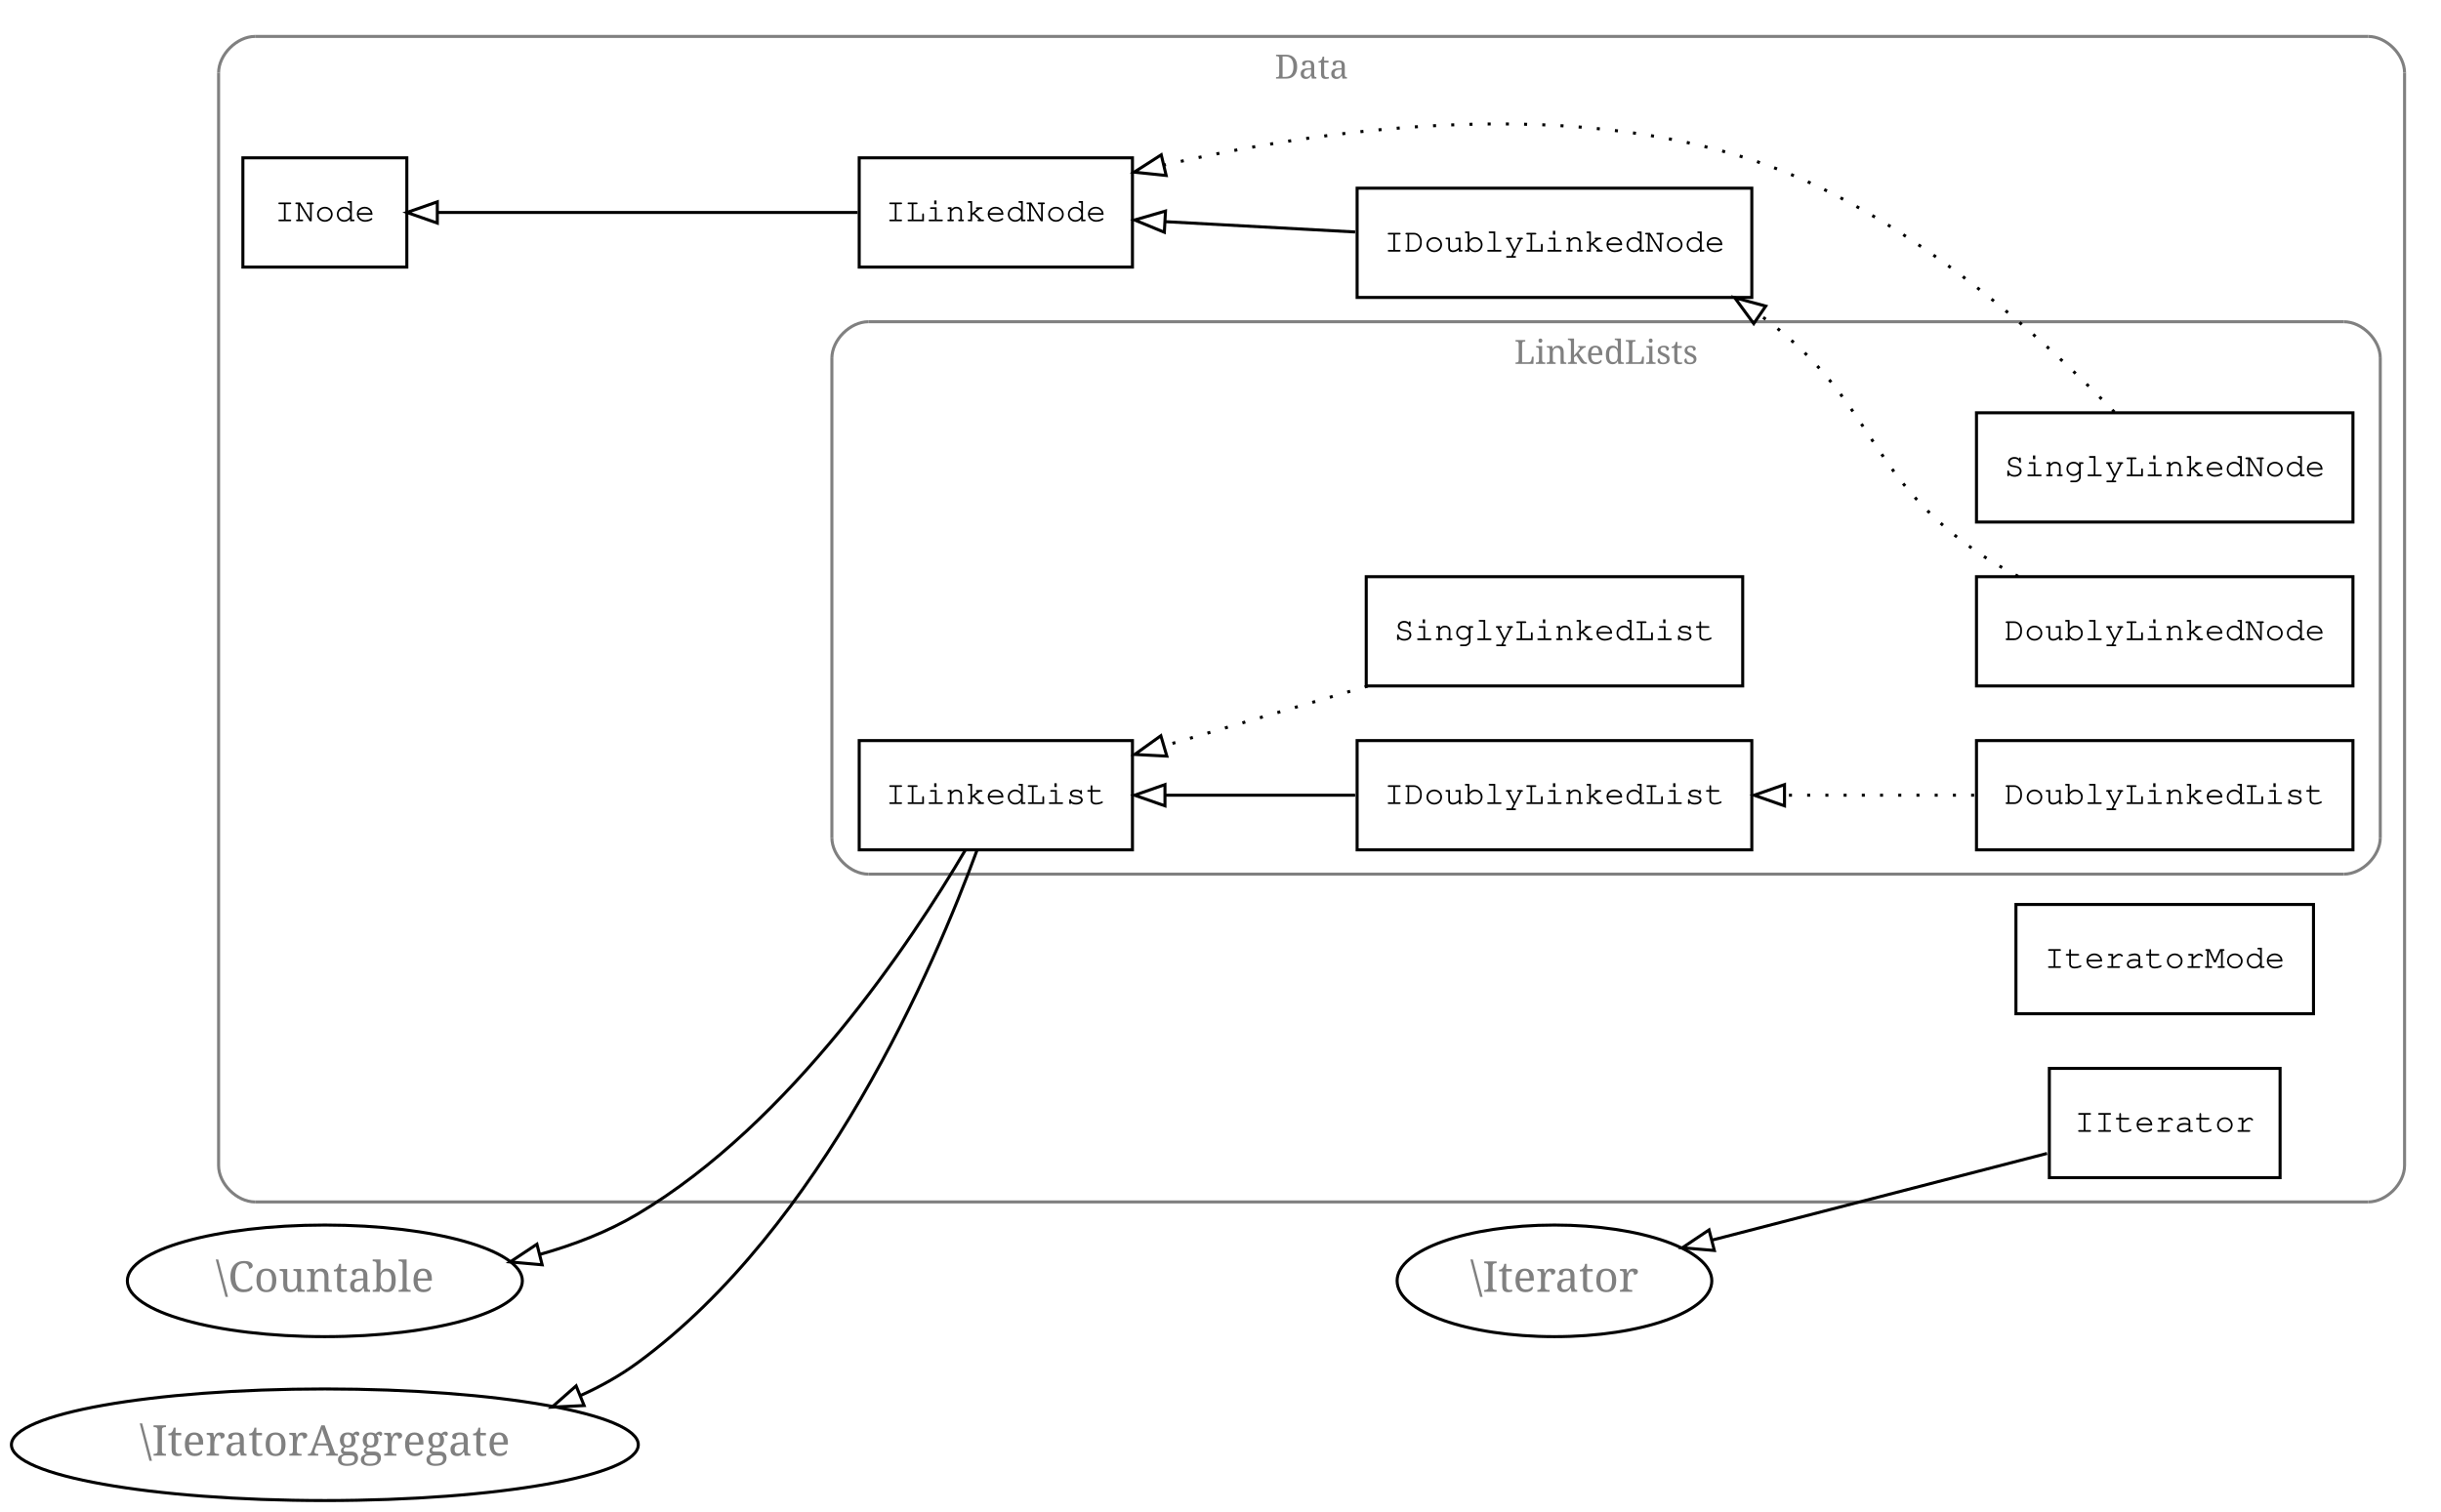
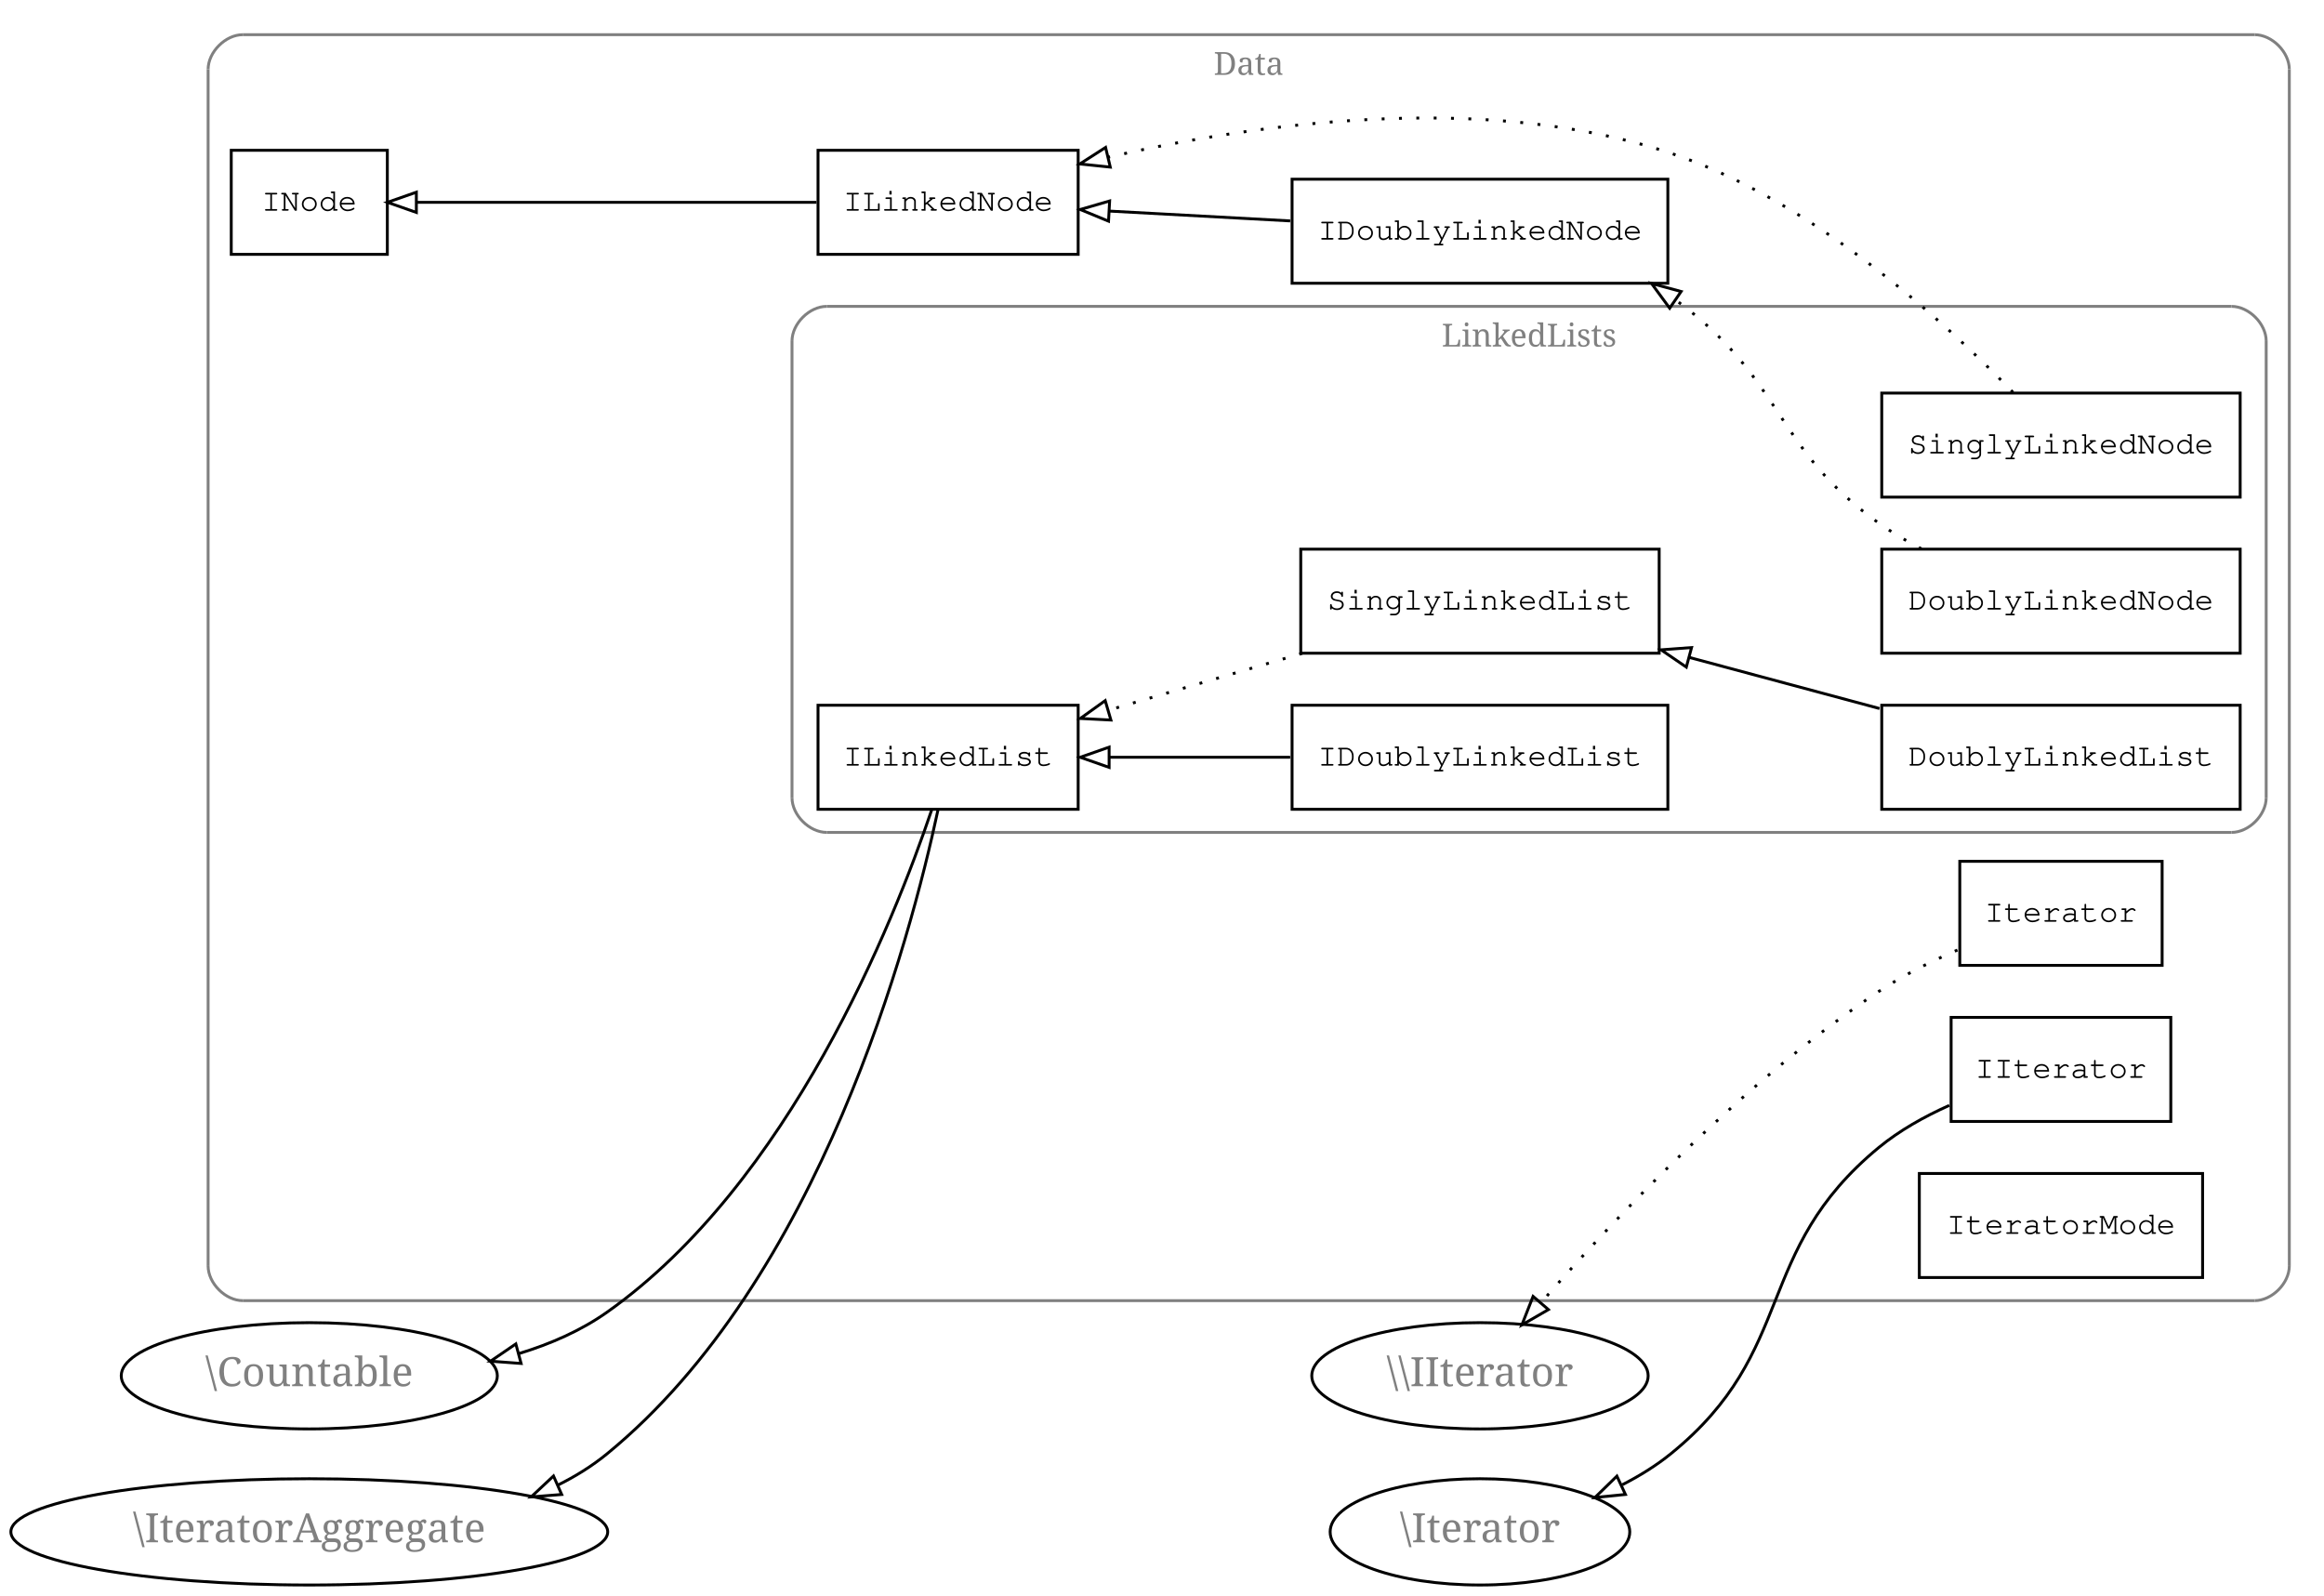
- <svg xmlns="http://www.w3.org/2000/svg" xmlns:xlink="http://www.w3.org/1999/xlink" width="804pt" height="498pt" viewBox="0.00 0.00 804.00 498.00">
-   <g id="graph1" class="graph" transform="scale(1 1) rotate(0) translate(4 494)">
-     <polygon fill="white" stroke="white" points="-4,5 -4,-494 801,-494 801,5 -4,5" />
+ <svg xmlns="http://www.w3.org/2000/svg" xmlns:xlink="http://www.w3.org/1999/xlink" width="804pt" height="552pt" viewBox="0.00 0.00 804.00 552.00">
+   <g id="graph1" class="graph" transform="scale(1 1) rotate(0) translate(4 548)">
+     <polygon fill="white" stroke="white" points="-4,5 -4,-548 801,-548 801,5 -4,5" />
    <g id="graph2" class="cluster">
      <polyline fill="none" stroke="gray" points="80,-98 776,-98 " />
      <path fill="none" stroke="gray" d="M776,-98C782,-98 788,-104 788,-110" />
-       <polyline fill="none" stroke="gray" points="788,-110 788,-470 " />
-       <path fill="none" stroke="gray" d="M788,-470C788,-476 782,-482 776,-482" />
-       <polyline fill="none" stroke="gray" points="776,-482 80,-482 " />
-       <path fill="none" stroke="gray" d="M80,-482C74,-482 68,-476 68,-470" />
-       <polyline fill="none" stroke="gray" points="68,-470 68,-110 " />
+       <polyline fill="none" stroke="gray" points="788,-110 788,-524 " />
+       <path fill="none" stroke="gray" d="M788,-524C788,-530 782,-536 776,-536" />
+       <polyline fill="none" stroke="gray" points="776,-536 80,-536 " />
+       <path fill="none" stroke="gray" d="M80,-536C74,-536 68,-530 68,-524" />
+       <polyline fill="none" stroke="gray" points="68,-524 68,-110 " />
      <path fill="none" stroke="gray" d="M68,-110C68,-104 74,-98 80,-98" />
-       <text text-anchor="middle" x="428" y="-468.1" font-family="Times Roman,serif" font-size="11.00" fill="gray">Data</text>
+       <text text-anchor="middle" x="428" y="-522.1" font-family="Times Roman,serif" font-size="11.00" fill="gray">Data</text>
    </g>
    <g id="graph3" class="cluster">
-       <polyline fill="none" stroke="gray" points="282,-206 768,-206 " />
-       <path fill="none" stroke="gray" d="M768,-206C774,-206 780,-212 780,-218" />
-       <polyline fill="none" stroke="gray" points="780,-218 780,-376 " />
-       <path fill="none" stroke="gray" d="M780,-376C780,-382 774,-388 768,-388" />
-       <polyline fill="none" stroke="gray" points="768,-388 282,-388 " />
-       <path fill="none" stroke="gray" d="M282,-388C276,-388 270,-382 270,-376" />
-       <polyline fill="none" stroke="gray" points="270,-376 270,-218 " />
-       <path fill="none" stroke="gray" d="M270,-218C270,-212 276,-206 282,-206" />
-       <text text-anchor="middle" x="525" y="-374.1" font-family="Times Roman,serif" font-size="11.00" fill="gray">LinkedLists</text>
+       <polyline fill="none" stroke="gray" points="282,-260 768,-260 " />
+       <path fill="none" stroke="gray" d="M768,-260C774,-260 780,-266 780,-272" />
+       <polyline fill="none" stroke="gray" points="780,-272 780,-430 " />
+       <path fill="none" stroke="gray" d="M780,-430C780,-436 774,-442 768,-442" />
+       <polyline fill="none" stroke="gray" points="768,-442 282,-442 " />
+       <path fill="none" stroke="gray" d="M282,-442C276,-442 270,-436 270,-430" />
+       <polyline fill="none" stroke="gray" points="270,-430 270,-272 " />
+       <path fill="none" stroke="gray" d="M270,-272C270,-266 276,-260 282,-260" />
+       <text text-anchor="middle" x="525" y="-428.1" font-family="Times Roman,serif" font-size="11.00" fill="gray">LinkedLists</text>
    </g>
    <g id="node3" class="node">
+       <a xlink:href="LinkedLists.DoublyLinkedNode.html" xlink:title="DoublyLinkedNode" target="_parent">
+         <polygon fill="none" stroke="black" points="771,-358 647,-358 647,-322 771,-322 771,-358" />
+         <text text-anchor="middle" x="709" y="-337.1" font-family="Courier,monospace" font-size="11.00">DoublyLinkedNode</text>
+       </a>
+     </g>
+     <g id="node9" class="node">
+       <a xlink:href="IDoublyLinkedNode.html" xlink:title="IDoublyLinkedNode" target="_parent">
+         <polygon fill="none" stroke="black" points="573,-486 443,-486 443,-450 573,-450 573,-486" />
+         <text text-anchor="middle" x="508" y="-465.1" font-family="Courier,monospace" font-size="11.00">IDoublyLinkedNode</text>
+       </a>
+     </g>
+     <g id="edge18" class="edge">
+       <path fill="none" stroke="black" stroke-dasharray="1,5" d="M660.704,-358.122C655.565,-360.796 650.557,-363.758 646,-367 609.86,-392.708 613.153,-416.692 575.948,-444.03" />
+       <polygon fill="none" stroke="black" points="573.633,-441.374 567.366,-449.916 577.592,-447.147 573.633,-441.374" />
+     </g>
+     <g id="node4" class="node">
      <a xlink:href="LinkedLists.ILinkedList.html" xlink:title="ILinkedList" target="_parent">
-         <polygon fill="none" stroke="black" points="369,-250 279,-250 279,-214 369,-214 369,-250" />
-         <text text-anchor="middle" x="324" y="-229.1" font-family="Courier,monospace" font-size="11.00">ILinkedList</text>
+         <polygon fill="none" stroke="black" points="369,-304 279,-304 279,-268 369,-268 369,-304" />
+         <text text-anchor="middle" x="324" y="-283.1" font-family="Courier,monospace" font-size="11.00">ILinkedList</text>
      </a>
    </g>
    <g id="node16" class="node">
      <ellipse fill="none" stroke="black" cx="103" cy="-72" rx="65.054" ry="18.385" />
      <text text-anchor="middle" x="103" y="-68.4" font-family="Times Roman,serif" font-size="14.00" fill="gray">\Countable</text>
    </g>
-     <g id="edge6" class="edge">
-       <path fill="none" stroke="black" d="M313.943,-213.899C296.268,-183.887 256.654,-124.15 206,-94 196.217,-88.177 185.1,-83.885 173.877,-80.724" />
-       <polygon fill="none" stroke="black" points="174.571,-77.289 164.018,-78.227 172.852,-84.075 174.571,-77.289" />
+     <g id="edge4" class="edge">
+       <path fill="none" stroke="black" d="M318.317,-267.783C305.258,-229.11 269.271,-138.701 206,-94 196.967,-87.618 186.453,-83.024 175.662,-79.729" />
+       <polygon fill="none" stroke="black" points="176.274,-76.269 165.708,-77.054 174.457,-83.029 176.274,-76.269" />
    </g>
    <g id="node18" class="node">
      <ellipse fill="none" stroke="black" cx="103" cy="-18" rx="103.238" ry="18.385" />
      <text text-anchor="middle" x="103" y="-14.4" font-family="Times Roman,serif" font-size="14.00" fill="gray">\IteratorAggregate</text>
    </g>
-     <g id="edge8" class="edge">
-       <path fill="none" stroke="black" d="M317.808,-213.901C304,-176.334 267.012,-89.684 206,-45 200.207,-40.757 193.8,-37.18 187.1,-34.165" />
-       <polygon fill="none" stroke="black" points="188.393,-30.913 177.811,-30.391 185.758,-37.398 188.393,-30.913" />
-     </g>
-     <g id="node4" class="node">
-       <a xlink:href="LinkedLists.SinglyLinkedList.html" xlink:title="SinglyLinkedList" target="_parent">
-         <polygon fill="none" stroke="black" points="570,-304 446,-304 446,-268 570,-268 570,-304" />
-         <text text-anchor="middle" x="508" y="-283.1" font-family="Courier,monospace" font-size="11.00">SinglyLinkedList</text>
-       </a>
-     </g>
-     <g id="edge16" class="edge">
-       <path fill="none" stroke="black" stroke-dasharray="1,5" d="M446.475,-267.944C424.829,-261.591 400.647,-254.494 379.525,-248.295" />
-       <polygon fill="none" stroke="black" points="380.323,-244.882 369.742,-245.424 378.351,-251.599 380.323,-244.882" />
+     <g id="edge6" class="edge">
+       <path fill="none" stroke="black" d="M320.546,-267.99C310.961,-223.067 279.722,-105.342 206,-45 200.81,-40.752 195.022,-37.166 188.91,-34.139" />
+       <polygon fill="none" stroke="black" points="190.317,-30.934 179.756,-30.093 187.487,-37.337 190.317,-30.934" />
    </g>
    <g id="node5" class="node">
-       <a xlink:href="LinkedLists.DoublyLinkedList.html" xlink:title="DoublyLinkedList" target="_parent">
-         <polygon fill="none" stroke="black" points="771,-250 647,-250 647,-214 771,-214 771,-250" />
-         <text text-anchor="middle" x="709" y="-229.1" font-family="Courier,monospace" font-size="11.00">DoublyLinkedList</text>
-       </a>
-     </g>
-     <g id="node8" class="node">
-       <a xlink:href="LinkedLists.IDoublyLinkedList.html" xlink:title="IDoublyLinkedList" target="_parent">
-         <polygon fill="none" stroke="black" points="573,-250 443,-250 443,-214 573,-214 573,-250" />
-         <text text-anchor="middle" x="508" y="-229.1" font-family="Courier,monospace" font-size="11.00">IDoublyLinkedList</text>
-       </a>
-     </g>
-     <g id="edge18" class="edge">
-       <path fill="none" stroke="black" stroke-dasharray="1,5" d="M646.229,-232C626.521,-232 604.549,-232 584.027,-232" />
-       <polygon fill="none" stroke="black" points="583.767,-228.5 573.767,-232 583.767,-235.5 583.767,-228.5" />
-     </g>
-     <g id="node6" class="node">
-       <a xlink:href="LinkedLists.DoublyLinkedNode.html" xlink:title="DoublyLinkedNode" target="_parent">
-         <polygon fill="none" stroke="black" points="771,-304 647,-304 647,-268 771,-268 771,-304" />
-         <text text-anchor="middle" x="709" y="-283.1" font-family="Courier,monospace" font-size="11.00">DoublyLinkedNode</text>
-       </a>
-     </g>
-     <g id="node9" class="node">
-       <a xlink:href="IDoublyLinkedNode.html" xlink:title="IDoublyLinkedNode" target="_parent">
-         <polygon fill="none" stroke="black" points="573,-432 443,-432 443,-396 573,-396 573,-432" />
-         <text text-anchor="middle" x="508" y="-411.1" font-family="Courier,monospace" font-size="11.00">IDoublyLinkedNode</text>
-       </a>
-     </g>
-     <g id="edge20" class="edge">
-       <path fill="none" stroke="black" stroke-dasharray="1,5" d="M660.704,-304.122C655.565,-306.796 650.557,-309.758 646,-313 609.86,-338.708 613.153,-362.692 575.948,-390.03" />
-       <polygon fill="none" stroke="black" points="573.633,-387.374 567.366,-395.916 577.592,-393.147 573.633,-387.374" />
-     </g>
-     <g id="node7" class="node">
      <a xlink:href="LinkedLists.SinglyLinkedNode.html" xlink:title="SinglyLinkedNode" target="_parent">
-         <polygon fill="none" stroke="black" points="771,-358 647,-358 647,-322 771,-322 771,-358" />
-         <text text-anchor="middle" x="709" y="-337.1" font-family="Courier,monospace" font-size="11.00">SinglyLinkedNode</text>
+         <polygon fill="none" stroke="black" points="771,-412 647,-412 647,-376 771,-376 771,-412" />
+         <text text-anchor="middle" x="709" y="-391.1" font-family="Courier,monospace" font-size="11.00">SinglyLinkedNode</text>
      </a>
    </g>
    <g id="node12" class="node">
      <a xlink:href="ILinkedNode.html" xlink:title="ILinkedNode" target="_parent">
-         <polygon fill="none" stroke="black" points="369,-442 279,-442 279,-406 369,-406 369,-442" />
-         <text text-anchor="middle" x="324" y="-421.1" font-family="Courier,monospace" font-size="11.00">ILinkedNode</text>
+         <polygon fill="none" stroke="black" points="369,-496 279,-496 279,-460 369,-460 369,-496" />
+         <text text-anchor="middle" x="324" y="-475.1" font-family="Courier,monospace" font-size="11.00">ILinkedNode</text>
      </a>
    </g>
-     <g id="edge22" class="edge">
-       <path fill="none" stroke="black" stroke-dasharray="1,5" d="M692.411,-358.246C668.877,-382.624 623.16,-424.646 574,-441 509.76,-462.371 431.236,-451.476 379.534,-439.647" />
-       <polygon fill="none" stroke="black" points="380.102,-436.185 369.564,-437.278 378.484,-442.995 380.102,-436.185" />
+     <g id="edge20" class="edge">
+       <path fill="none" stroke="black" stroke-dasharray="1,5" d="M692.411,-412.246C668.877,-436.624 623.16,-478.646 574,-495 509.76,-516.371 431.236,-505.476 379.534,-493.647" />
+       <polygon fill="none" stroke="black" points="380.102,-490.185 369.564,-491.278 378.484,-496.995 380.102,-490.185" />
+     </g>
+     <g id="node6" class="node">
+       <a xlink:href="LinkedLists.DoublyLinkedList.html" xlink:title="DoublyLinkedList" target="_parent">
+         <polygon fill="none" stroke="black" points="771,-304 647,-304 647,-268 771,-268 771,-304" />
+         <text text-anchor="middle" x="709" y="-283.1" font-family="Courier,monospace" font-size="11.00">DoublyLinkedList</text>
+       </a>
+     </g>
+     <g id="node8" class="node">
+       <a xlink:href="LinkedLists.SinglyLinkedList.html" xlink:title="SinglyLinkedList" target="_parent">
+         <polygon fill="none" stroke="black" points="570,-358 446,-358 446,-322 570,-322 570,-358" />
+         <text text-anchor="middle" x="508" y="-337.1" font-family="Courier,monospace" font-size="11.00">SinglyLinkedList</text>
+       </a>
+     </g>
+     <g id="edge8" class="edge">
+       <path fill="none" stroke="black" d="M646.229,-302.864C625.352,-308.472 601.935,-314.764 580.391,-320.552" />
+       <polygon fill="none" stroke="black" points="579.39,-317.196 570.64,-323.171 581.206,-323.957 579.39,-317.196" />
+     </g>
+     <g id="node7" class="node">
+       <a xlink:href="LinkedLists.IDoublyLinkedList.html" xlink:title="IDoublyLinkedList" target="_parent">
+         <polygon fill="none" stroke="black" points="573,-304 443,-304 443,-268 573,-268 573,-304" />
+         <text text-anchor="middle" x="508" y="-283.1" font-family="Courier,monospace" font-size="11.00">IDoublyLinkedList</text>
+       </a>
    </g>
    <g id="edge10" class="edge">
-       <path fill="none" stroke="black" d="M442.351,-232C421.873,-232 399.493,-232 379.761,-232" />
-       <polygon fill="none" stroke="black" points="379.707,-228.5 369.707,-232 379.707,-235.5 379.707,-228.5" />
+       <path fill="none" stroke="black" d="M442.351,-286C421.873,-286 399.493,-286 379.761,-286" />
+       <polygon fill="none" stroke="black" points="379.707,-282.5 369.707,-286 379.707,-289.5 379.707,-282.5" />
    </g>
-     <g id="edge4" class="edge">
-       <path fill="none" stroke="black" d="M442.351,-417.568C421.873,-418.681 399.493,-419.897 379.761,-420.97" />
-       <polygon fill="none" stroke="black" points="379.502,-417.478 369.707,-421.516 379.882,-424.468 379.502,-417.478" />
+     <g id="edge22" class="edge">
+       <path fill="none" stroke="black" stroke-dasharray="1,5" d="M446.475,-321.944C424.829,-315.591 400.647,-308.494 379.525,-302.295" />
+       <polygon fill="none" stroke="black" points="380.323,-298.882 369.742,-299.424 378.351,-305.599 380.323,-298.882" />
+     </g>
+     <g id="edge12" class="edge">
+       <path fill="none" stroke="black" d="M442.351,-471.568C421.873,-472.681 399.493,-473.897 379.761,-474.97" />
+       <polygon fill="none" stroke="black" points="379.502,-471.478 369.707,-475.516 379.882,-478.468 379.502,-471.478" />
    </g>
    <g id="node10" class="node">
-       <a xlink:href="INode.html" xlink:title="INode" target="_parent">
-         <polygon fill="none" stroke="black" points="130,-442 76,-442 76,-406 130,-406 130,-442" />
-         <text text-anchor="middle" x="103" y="-421.1" font-family="Courier,monospace" font-size="11.00">INode</text>
+       <a xlink:href="Iterator.html" xlink:title="Iterator" target="_parent">
+         <polygon fill="none" stroke="black" points="744,-250 674,-250 674,-214 744,-214 744,-250" />
+         <text text-anchor="middle" x="709" y="-229.1" font-family="Courier,monospace" font-size="11.00">Iterator</text>
      </a>
    </g>
+     <g id="node29" class="node">
+       <ellipse fill="none" stroke="black" cx="508" cy="-72" rx="58.188" ry="18.385" />
+       <text text-anchor="middle" x="508" y="-68.4" font-family="Times Roman,serif" font-size="14.00" fill="gray">\\IIterator</text>
+     </g>
+     <g id="edge24" class="edge">
+       <path fill="none" stroke="black" stroke-dasharray="1,5" d="M673.176,-219.299C663.974,-215.334 654.328,-210.527 646,-205 599.372,-174.054 554.447,-126.364 529.113,-97.288" />
+       <polygon fill="none" stroke="black" points="531.68,-94.904 522.502,-89.61 526.375,-99.472 531.68,-94.904" />
+     </g>
    <g id="node11" class="node">
-       <a xlink:href="IteratorMode.html" xlink:title="IteratorMode" target="_parent">
-         <polygon fill="none" stroke="black" points="758,-196 660,-196 660,-160 758,-160 758,-196" />
-         <text text-anchor="middle" x="709" y="-175.1" font-family="Courier,monospace" font-size="11.00">IteratorMode</text>
+       <a xlink:href="INode.html" xlink:title="INode" target="_parent">
+         <polygon fill="none" stroke="black" points="130,-496 76,-496 76,-460 130,-460 130,-496" />
+         <text text-anchor="middle" x="103" y="-475.1" font-family="Courier,monospace" font-size="11.00">INode</text>
      </a>
    </g>
-     <g id="edge12" class="edge">
-       <path fill="none" stroke="black" d="M278.477,-424C237.59,-424 178.296,-424 140.192,-424" />
-       <polygon fill="none" stroke="black" points="140.039,-420.5 130.039,-424 140.039,-427.5 140.039,-420.5" />
+     <g id="edge14" class="edge">
+       <path fill="none" stroke="black" d="M278.477,-478C237.59,-478 178.296,-478 140.192,-478" />
+       <polygon fill="none" stroke="black" points="140.039,-474.5 130.039,-478 140.039,-481.5 140.039,-474.5" />
    </g>
    <g id="node13" class="node">
      <a xlink:href="IIterator.html" xlink:title="IIterator" target="_parent">
-         <polygon fill="none" stroke="black" points="747,-142 671,-142 671,-106 747,-106 747,-142" />
-         <text text-anchor="middle" x="709" y="-121.1" font-family="Courier,monospace" font-size="11.00">IIterator</text>
+         <polygon fill="none" stroke="black" points="747,-196 671,-196 671,-160 747,-160 747,-196" />
+         <text text-anchor="middle" x="709" y="-175.1" font-family="Courier,monospace" font-size="11.00">IIterator</text>
      </a>
    </g>
-     <g id="node22" class="node">
-       <ellipse fill="none" stroke="black" cx="508" cy="-72" rx="51.828" ry="18.385" />
-       <text text-anchor="middle" x="508" y="-68.4" font-family="Times Roman,serif" font-size="14.00" fill="gray">\Iterator</text>
+     <g id="node24" class="node">
+       <ellipse fill="none" stroke="black" cx="508" cy="-18" rx="51.828" ry="18.385" />
+       <text text-anchor="middle" x="508" y="-14.4" font-family="Times Roman,serif" font-size="14.00" fill="gray">\Iterator</text>
    </g>
-     <g id="edge14" class="edge">
-       <path fill="none" stroke="black" d="M670.245,-113.974C638.889,-105.862 594.439,-94.362 559.992,-85.451" />
-       <polygon fill="none" stroke="black" points="560.663,-82.009 550.106,-82.893 558.91,-88.786 560.663,-82.009" />
+     <g id="edge16" class="edge">
+       <path fill="none" stroke="black" d="M670.368,-165.556C661.807,-161.718 653.161,-156.905 646,-151 602.059,-114.77 618.24,-80.865 574,-45 568.951,-40.907 563.197,-37.357 557.24,-34.3" />
+       <polygon fill="none" stroke="black" points="558.326,-30.945 547.783,-29.894 555.37,-37.29 558.326,-30.945" />
+     </g>
+     <g id="node14" class="node">
+       <a xlink:href="IteratorMode.html" xlink:title="IteratorMode" target="_parent">
+         <polygon fill="none" stroke="black" points="758,-142 660,-142 660,-106 758,-106 758,-142" />
+         <text text-anchor="middle" x="709" y="-121.1" font-family="Courier,monospace" font-size="11.00">IteratorMode</text>
+       </a>
    </g>
  </g>
</svg>
